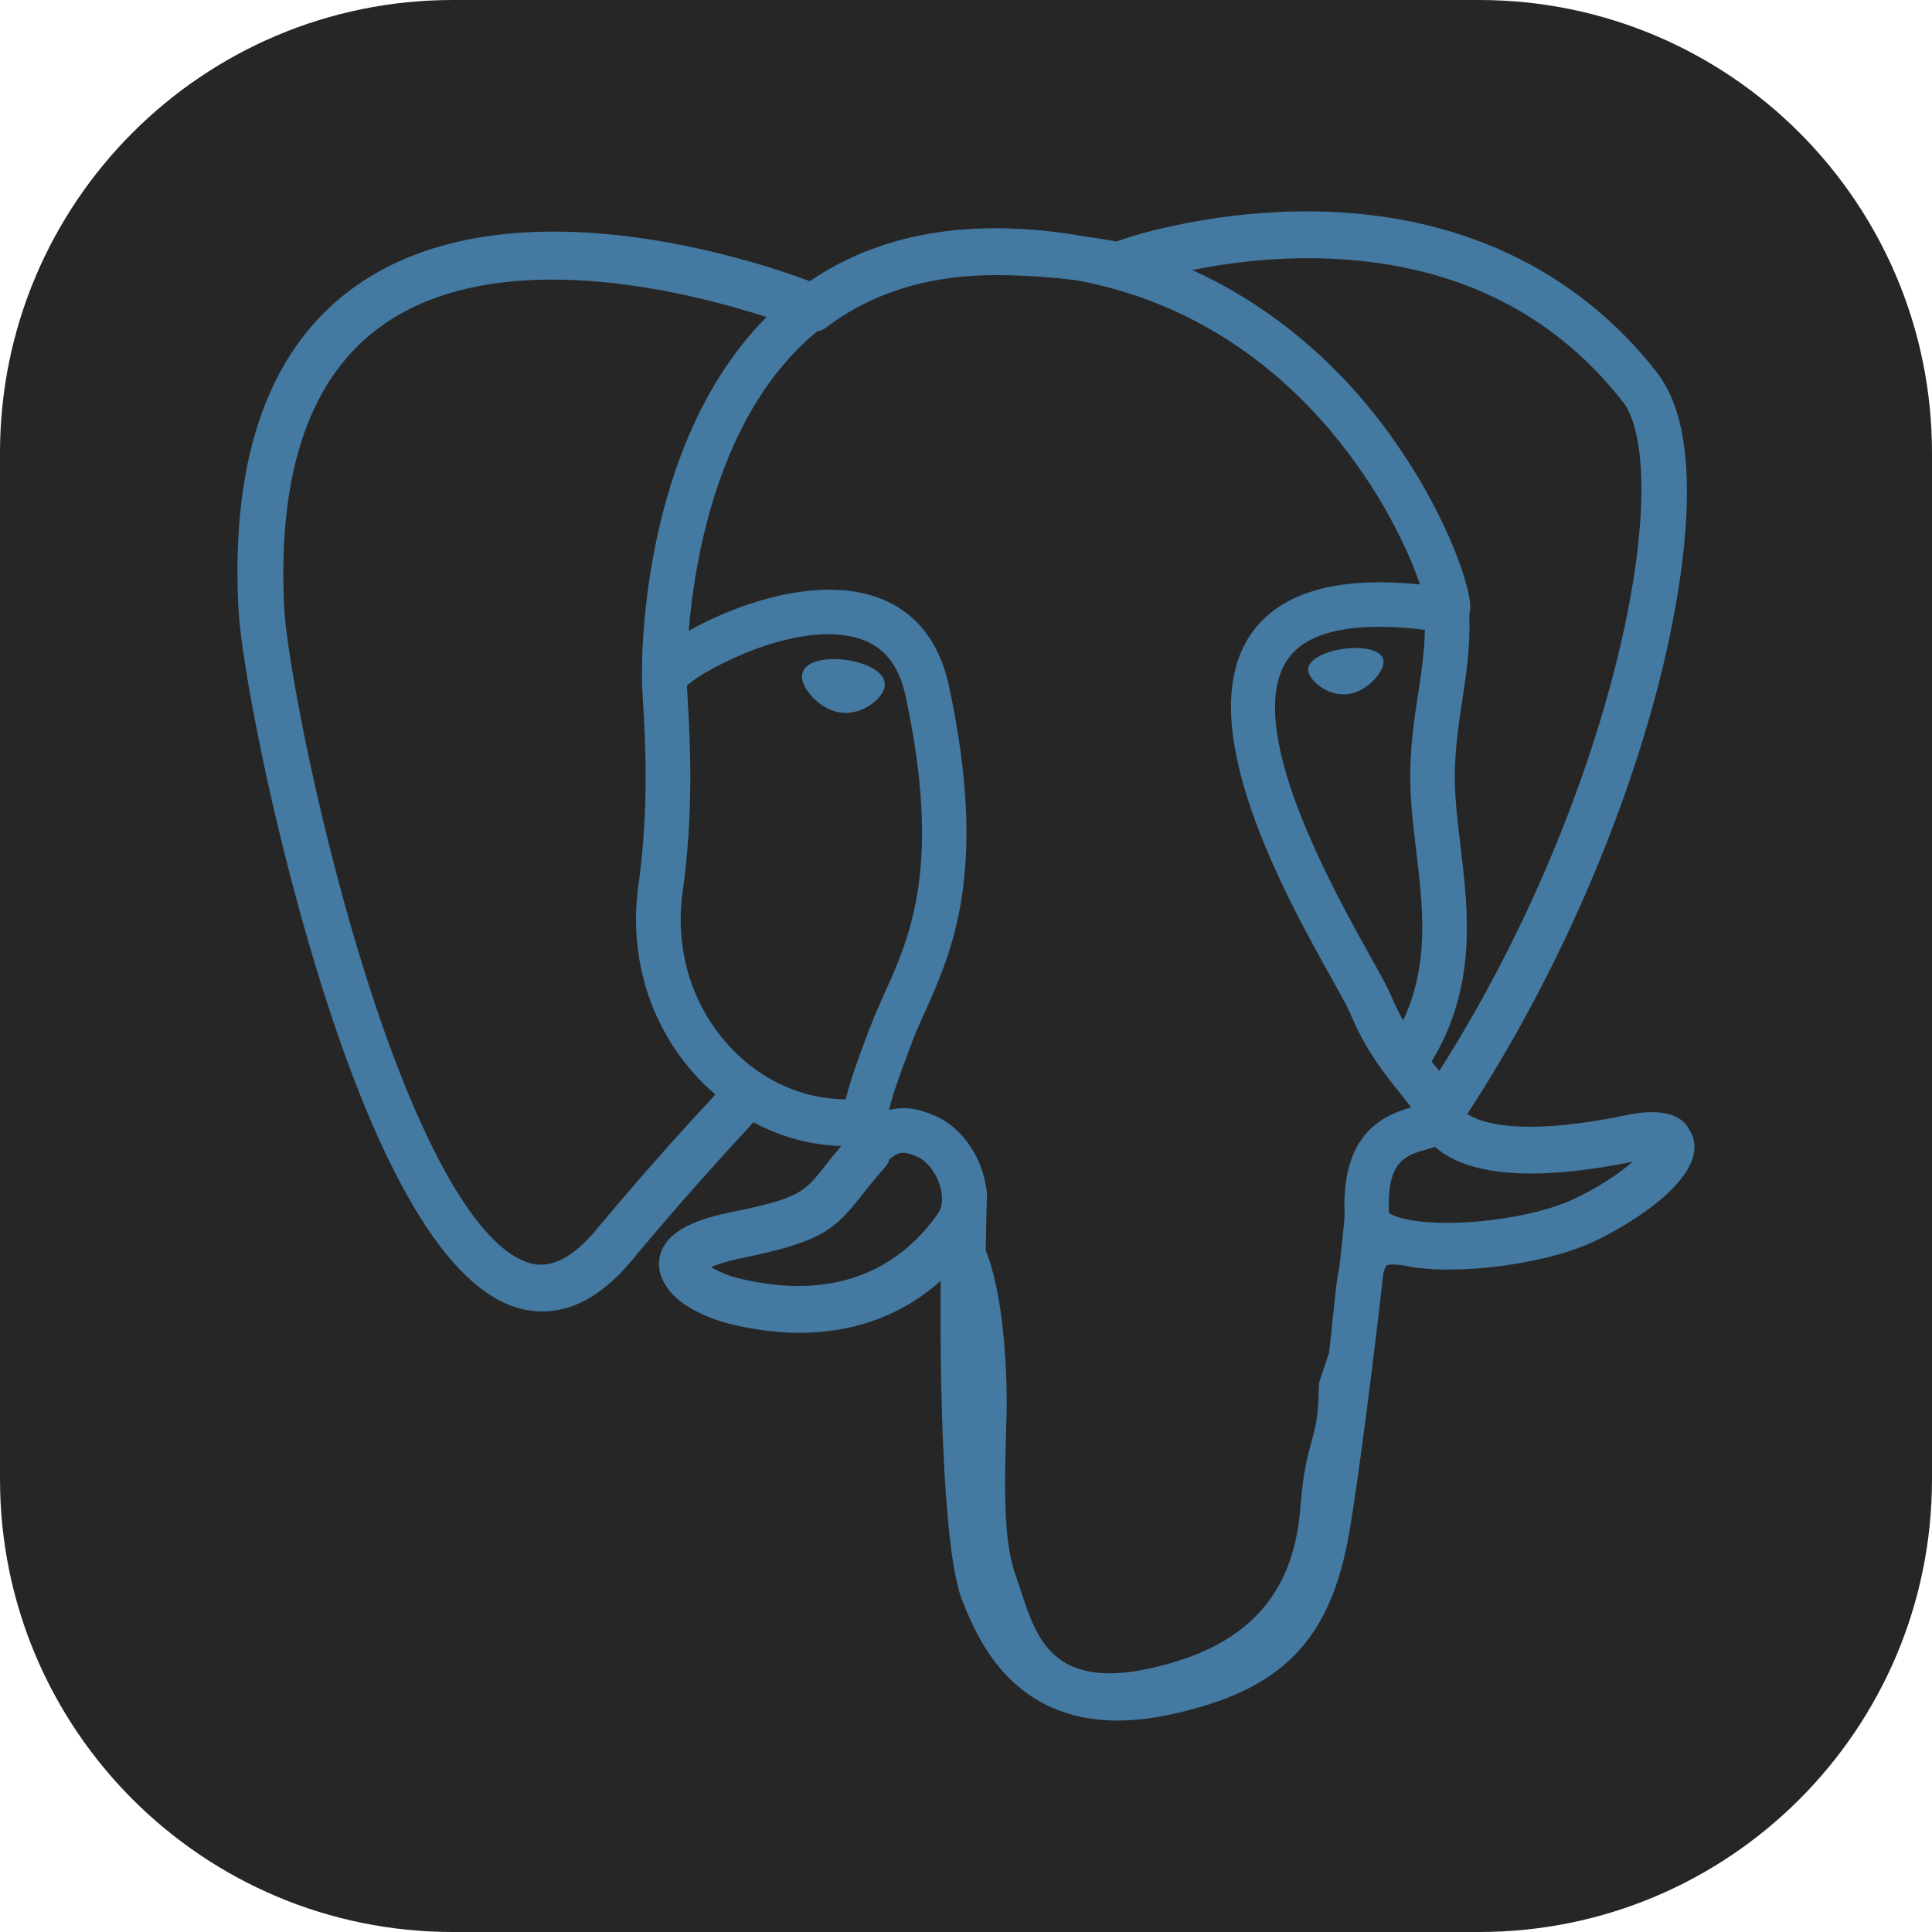
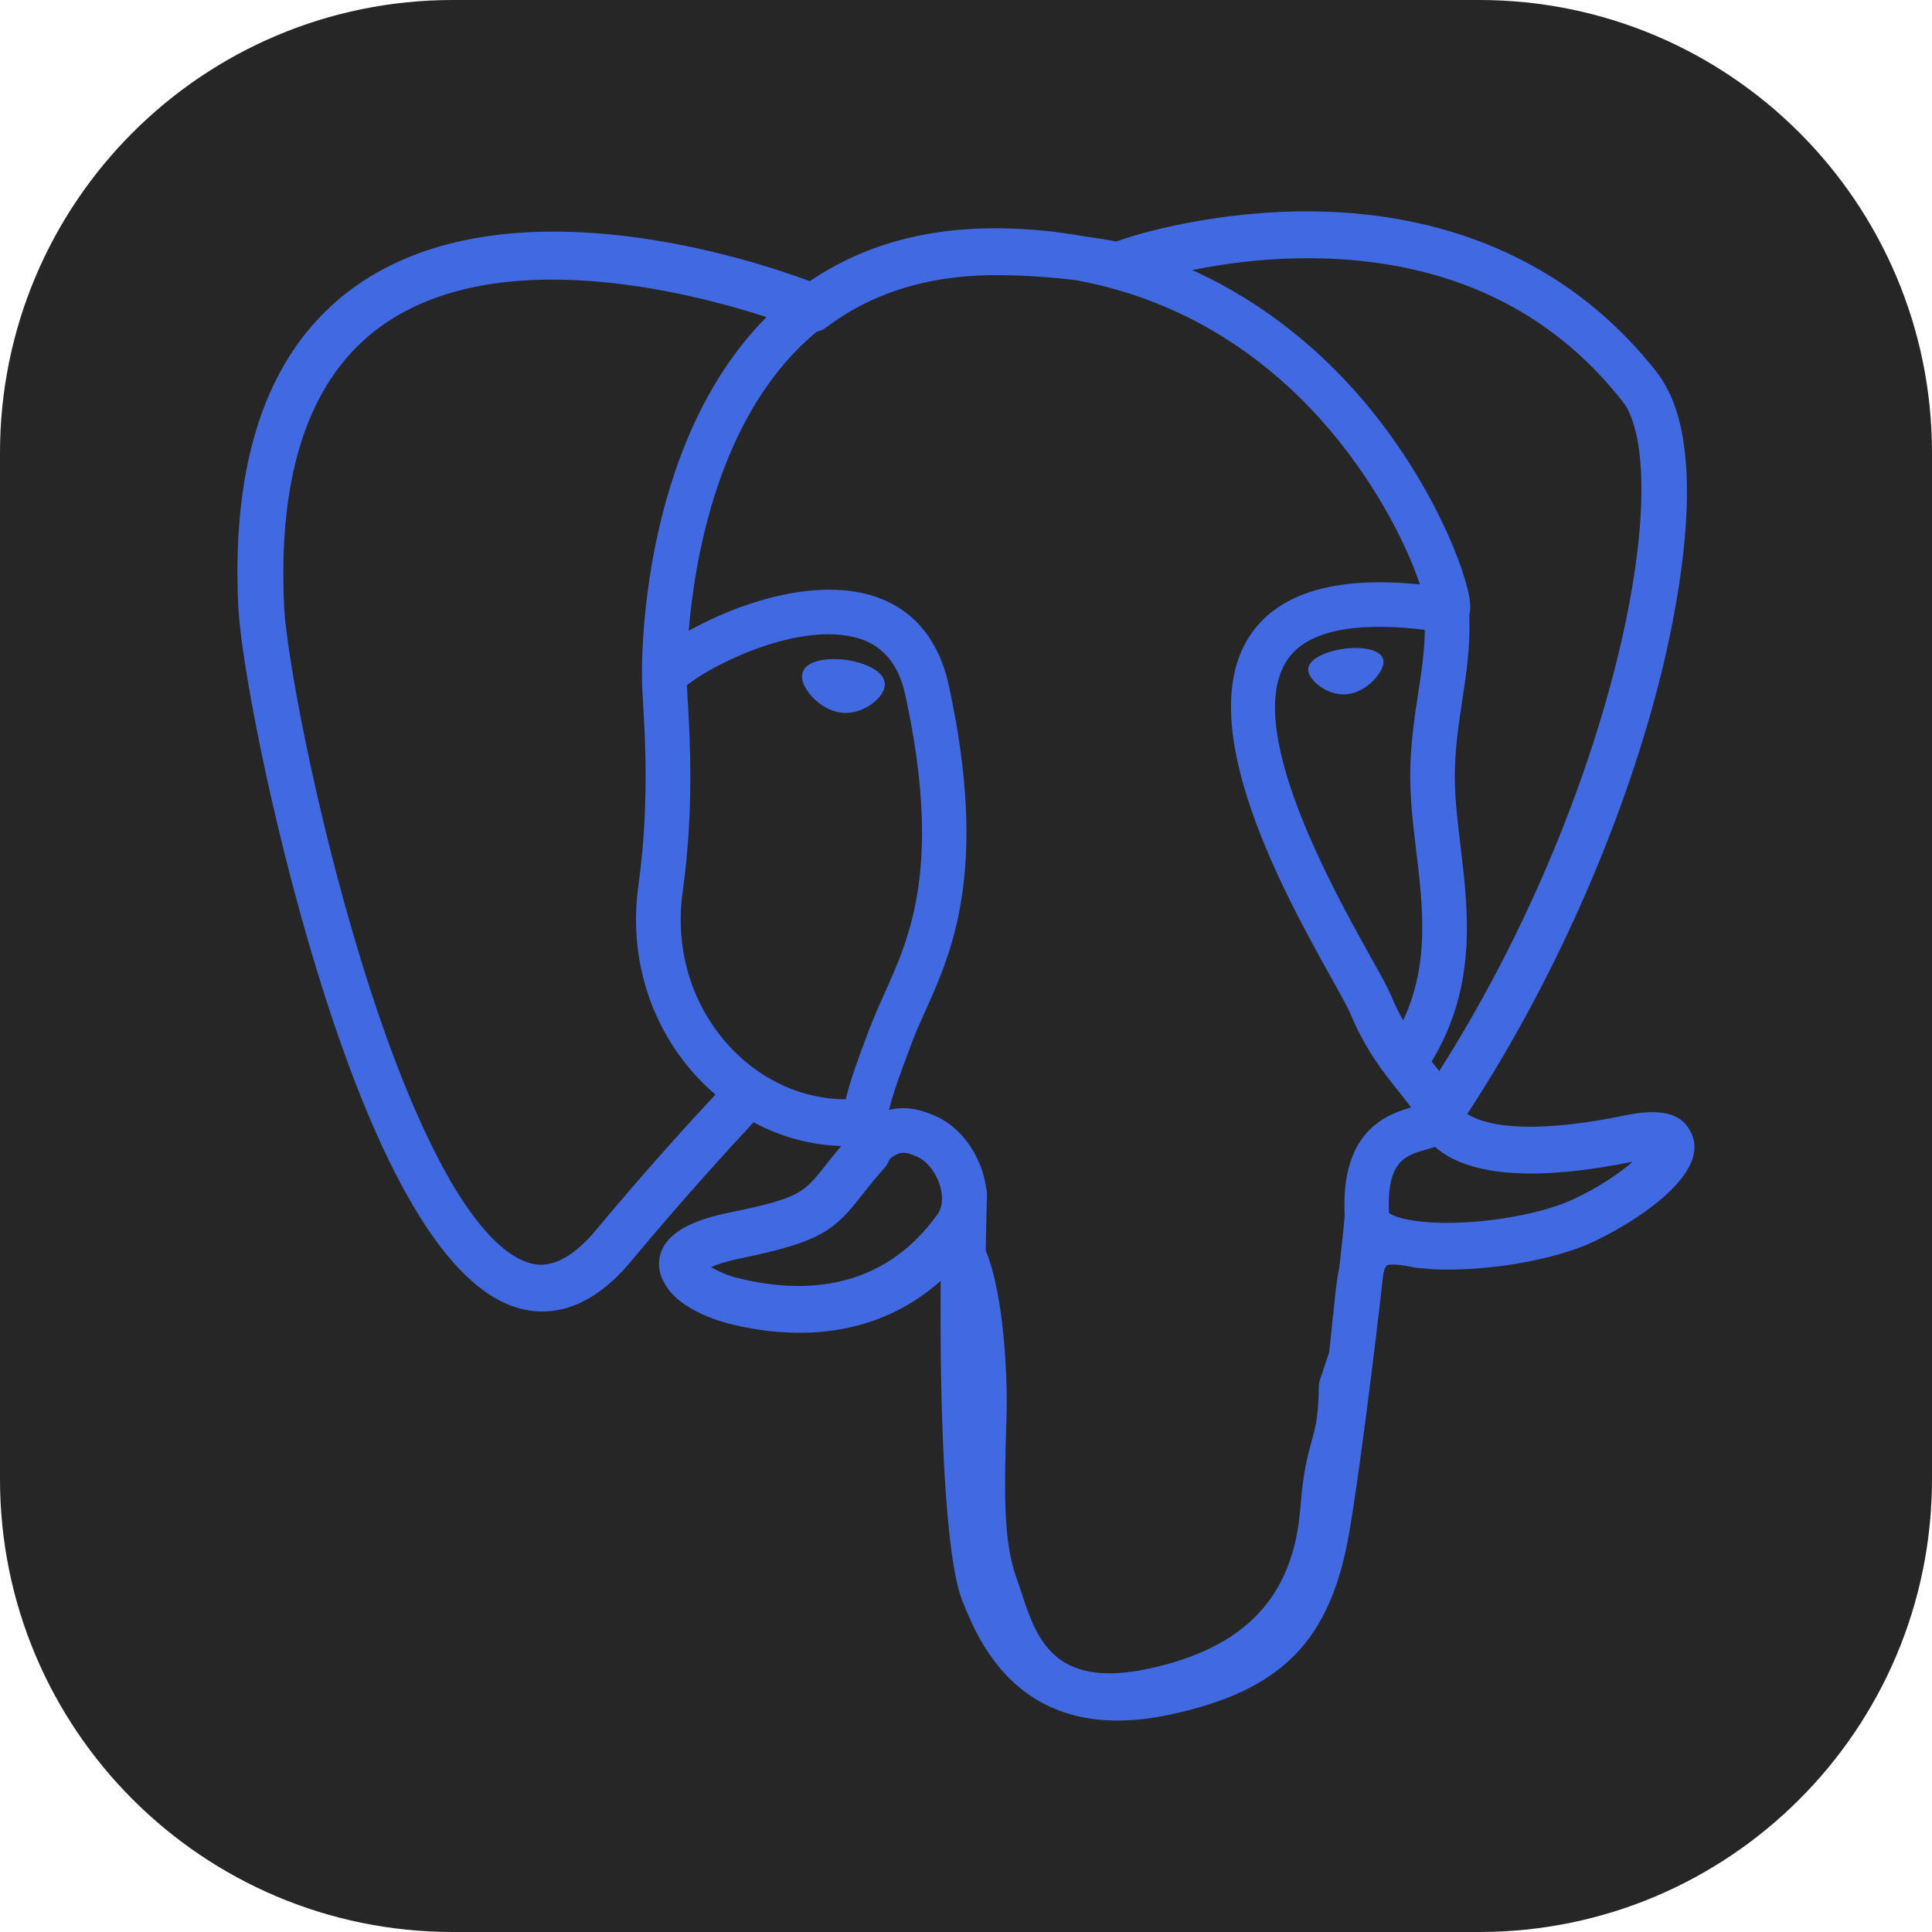
<svg xmlns="http://www.w3.org/2000/svg" width="256" height="256" viewBox="0 0 256 256" fill="none">
  <rect width="256" height="256" rx="60" fill="#262626" />
-   <svg x="28" y="28" width="200" height="200" viewBox="0 0 24 24" fill="#4479A1" preserveAspectRatio="xMidYMid meet">
-     <path d="M23.559 14.723a.527.527 0 0 0-.056-.119c-.139-.263-.477-.342-1.007-.232-1.653.341-2.293.131-2.526-.019 1.342-2.048 2.445-4.522 3.041-6.83.271-1.051.798-3.524.122-4.732a1.564 1.564 0 0 0-.151-.235C21.693.909 19.801.025 17.51.001c-1.495-.016-2.771.346-3.116.479a9.449 9.449 0 0 0-.516-.082 8.044 8.044 0 0 0-1.311-.128c-1.182-.018-2.204.264-3.05.841-.857-.321-4.789-1.645-7.222.079C.936 2.153.309 3.873.43 6.304c.041.818.507 3.334 1.242 5.744.46 1.506.939 2.702 1.433 3.582.553.994 1.126 1.593 1.714 1.79.447.149 1.133.144 1.858-.728.801-.964 1.59-1.826 1.945-2.207.435.235.906.362 1.39.377a.057.057 0 0 0 0.0.004 11.031 11.031 0 0 0-.247.305c-.339.43-.409.52-1.5.744-.31.064-1.134.234-1.146.811-.003.122.033.231.092.327.227.423.922.61 1.015.633 1.335.334 2.504.092 3.371-.679-.017 2.231.077 4.417.345 5.087.221.553.762 1.905 2.469 1.904.251 0 .526-.029.83-.094 1.782-.382 2.556-1.17 2.855-2.906.15-.871.402-2.875.539-4.101.017-.07.036-.121.057-.136.001-.001.07-.047.427.031a.367.367 0 0 0 .044.007l.254.022.015.001c.847.038 1.911-.143 2.531-.431.644-.299 1.806-1.032 1.595-1.67zM2.371 11.877c-.744-2.436-1.178-4.885-1.212-5.572-.109-2.171.417-3.683 1.562-4.493 1.837-1.299 4.84-.541 6.108-.13-.003.003-.007.006-.01.009-2.024 2.044-1.976 5.536-1.971 5.75-0.0.082.007.199.016.359.035.587.1 1.68-.073 2.918-.161 1.15.194 2.276.973 3.089.081.084.165.163.252.237-.347.371-1.1 1.193-1.903 2.158-.568.682-.96.552-1.089.509-.392-.131-.813-.587-1.238-1.322-.48-.839-.964-2.032-1.415-3.513zm6.007 5.087c-.171-.043-.327-.113-.432-.177.089-.039.237-.09.483-.141 1.283-.264 1.482-.451 1.914-1.0.099-.126.212-.269.367-.443a.355.355 0 0 0 .074-.13c.171-.151.272-.11.437-.042.156.065.308.26.369.475.029.102.062.294-.045.444-.904 1.266-2.222 1.249-3.168 1.013zm2.094-3.988-.052.141c-.133.357-.257.688-.333 1.003-.667-.002-1.317-.287-1.81-.802-.628-.655-.913-1.566-.782-2.5.183-1.308.115-2.447.079-3.059-.005-.086-.009-.161-.012-.22.296-.262 1.666-.996 2.643-.772.446.102.718.406.831.928.585 2.704.077 3.831-.33 4.736-.084.187-.163.363-.231.545zm7.364 4.572c-.017.177-.036.376-.062.596l-.146.438a.355.355 0 0 0-.018.108c-.006.475-.054.649-.115.869-.063.229-.135.489-.179 1.058-.11 1.414-.878 2.227-2.417 2.557-1.516.325-1.784-.497-2.021-1.222a6.582 6.582 0 0 0-.077-.227c-.215-.586-.191-1.412-.157-2.555.017-.561-.025-1.901-.33-2.646.004-.293.011-.591.019-.892a.353.353 0 0 0-.015-.113 1.493 1.493 0 0 0-.044-.208c-.123-.428-.421-.787-.78-.935-.142-.059-.404-.167-.718-.087.067-.276.183-.588.309-.925l.053-.142c.059-.16.134-.326.213-.501.426-.948 1.011-2.245.377-5.177-.237-1.098-1.03-1.634-2.232-1.51-.721.075-1.38.365-1.709.532a5.672 5.672 0 0 0-.196.104c.092-1.106.439-3.174 1.736-4.482a4.031 4.031 0 0 1 .303-.276.353.353 0 0 0 .145-.064c.752-.571 1.694-.851 2.802-.833.409.007.802.034 1.174.081 1.939.354 3.244 1.447 4.036 2.383.814.962 1.255 1.931 1.431 2.454-1.323-.135-2.223.127-2.68.779-.993 1.419.543 4.173 1.281 5.496.135.243.252.452.289.541.24.583.551.971.779 1.255.07.087.137.171.189.245-.401.116-1.121.383-1.055 1.717-.012.156-.042.447-.083.815-.046.208-.07.46-.099.766zm.89-1.621c-.041-.832.269-.918.597-1.01a2.857 2.857 0 0 0 .135-.041 1.202 1.202 0 0 0 .134.103c.57.377 1.582.421 3.007.134-.202.177-.519.399-.953.601-.41.19-1.096.333-1.747.364-.72.034-1.086-.081-1.172-.151zm.57-9.271c-.006.351-.054.669-.105 1.002-.055.358-.112.727-.126 1.176-.014.437.04.891.093 1.33.107.887.216 1.8-.207 2.701a3.527 3.527 0 0 1-.188-.386c-.053-.128-.167-.333-.325-.616-.616-1.104-2.057-3.69-1.319-4.745.38-.543 1.341-.566 2.178-.463zm.228 7.014a12.376 12.376 0 0 0-.085-.107l-.035-.044c.726-1.2.584-2.386.458-3.438-.052-.432-.101-.84-.088-1.223.013-.406.067-.754.118-1.091.064-.415.129-.844.111-1.351.013-.053.019-.116.012-.19-.046-.485-.6-1.938-1.729-3.253-.608-.707-1.49-1.497-2.689-2.039.525-.107 1.233-.203 2.024-.186 2.051.046 3.675.814 4.824 2.282a.908.908 0 0 1 .067.1c.723 1.356-.276 6.275-2.987 10.54zm-8.817-6.116c-.025.179-.309.422-.621.422a.582.582 0 0 1-.081-.006c-.187-.026-.377-.144-.506-.316-.046-.06-.12-.178-.105-.284.005-.04.026-.099.092-.149.118-.089.352-.123.61-.087.316.044.643.194.611.419zm7.931-.411c.011.079-.049.201-.153.31-.068.072-.212.196-.408.223a.546.546 0 0 1-.075.005c-.293 0-.541-.234-.561-.372-.024-.176.264-.311.561-.352.297-.041.611.009.636.185z" />
+   <svg x="28" y="28" width="200" height="200" viewBox="0 0 24 24" preserveAspectRatio="xMidYMid meet">
+     <path fill="#4169E1" d="M23.559 14.723a.527.527 0 0 0-.056-.119c-.139-.263-.477-.342-1.007-.232-1.653.341-2.293.131-2.526-.019 1.342-2.048 2.445-4.522 3.041-6.83.271-1.051.798-3.524.122-4.732a1.564 1.564 0 0 0-.151-.235C21.693.909 19.801.025 17.51.001c-1.495-.016-2.771.346-3.116.479a9.449 9.449 0 0 0-.516-.082 8.044 8.044 0 0 0-1.311-.128c-1.182-.018-2.204.264-3.05.841-.857-.321-4.789-1.645-7.222.079C.936 2.153.309 3.873.43 6.304c.041.818.507 3.334 1.242 5.744.46 1.506.939 2.702 1.433 3.582.553.994 1.126 1.593 1.714 1.79.447.149 1.133.144 1.858-.728.801-.964 1.59-1.826 1.945-2.207.435.235.906.362 1.39.377a.057.057 0 0 0 0.0.004 11.031 11.031 0 0 0-.247.305c-.339.43-.409.52-1.5.744-.31.064-1.134.234-1.146.811-.003.122.033.231.092.327.227.423.922.61 1.015.633 1.335.334 2.504.092 3.371-.679-.017 2.231.077 4.417.345 5.087.221.553.762 1.905 2.469 1.904.251 0 .526-.029.83-.094 1.782-.382 2.556-1.17 2.855-2.906.15-.871.402-2.875.539-4.101.017-.07.036-.121.057-.136.001-.001.07-.047.427.031a.367.367 0 0 0 .044.007l.254.022.015.001c.847.038 1.911-.143 2.531-.431.644-.299 1.806-1.032 1.595-1.67zM2.371 11.877c-.744-2.436-1.178-4.885-1.212-5.572-.109-2.171.417-3.683 1.562-4.493 1.837-1.299 4.84-.541 6.108-.13-.003.003-.007.006-.01.009-2.024 2.044-1.976 5.536-1.971 5.75-0.0.082.007.199.016.359.035.587.1 1.68-.073 2.918-.161 1.15.194 2.276.973 3.089.081.084.165.163.252.237-.347.371-1.1 1.193-1.903 2.158-.568.682-.96.552-1.089.509-.392-.131-.813-.587-1.238-1.322-.48-.839-.964-2.032-1.415-3.513zm6.007 5.087c-.171-.043-.327-.113-.432-.177.089-.039.237-.09.483-.141 1.283-.264 1.482-.451 1.914-1.0.099-.126.212-.269.367-.443a.355.355 0 0 0 .074-.13c.171-.151.272-.11.437-.042.156.065.308.26.369.475.029.102.062.294-.045.444-.904 1.266-2.222 1.249-3.168 1.013zm2.094-3.988-.052.141c-.133.357-.257.688-.333 1.003-.667-.002-1.317-.287-1.81-.802-.628-.655-.913-1.566-.782-2.5.183-1.308.115-2.447.079-3.059-.005-.086-.009-.161-.012-.22.296-.262 1.666-.996 2.643-.772.446.102.718.406.831.928.585 2.704.077 3.831-.33 4.736-.084.187-.163.363-.231.545zm7.364 4.572c-.017.177-.036.376-.062.596l-.146.438a.355.355 0 0 0-.018.108c-.006.475-.054.649-.115.869-.063.229-.135.489-.179 1.058-.11 1.414-.878 2.227-2.417 2.557-1.516.325-1.784-.497-2.021-1.222a6.582 6.582 0 0 0-.077-.227c-.215-.586-.191-1.412-.157-2.555.017-.561-.025-1.901-.33-2.646.004-.293.011-.591.019-.892a.353.353 0 0 0-.015-.113 1.493 1.493 0 0 0-.044-.208c-.123-.428-.421-.787-.78-.935-.142-.059-.404-.167-.718-.087.067-.276.183-.588.309-.925l.053-.142c.059-.16.134-.326.213-.501.426-.948 1.011-2.245.377-5.177-.237-1.098-1.03-1.634-2.232-1.51-.721.075-1.38.365-1.709.532a5.672 5.672 0 0 0-.196.104c.092-1.106.439-3.174 1.736-4.482a4.031 4.031 0 0 1 .303-.276.353.353 0 0 0 .145-.064c.752-.571 1.694-.851 2.802-.833.409.007.802.034 1.174.081 1.939.354 3.244 1.447 4.036 2.383.814.962 1.255 1.931 1.431 2.454-1.323-.135-2.223.127-2.68.779-.993 1.419.543 4.173 1.281 5.496.135.243.252.452.289.541.24.583.551.971.779 1.255.07.087.137.171.189.245-.401.116-1.121.383-1.055 1.717-.012.156-.042.447-.083.815-.046.208-.07.46-.099.766zm.89-1.621c-.041-.832.269-.918.597-1.01a2.857 2.857 0 0 0 .135-.041 1.202 1.202 0 0 0 .134.103c.57.377 1.582.421 3.007.134-.202.177-.519.399-.953.601-.41.19-1.096.333-1.747.364-.72.034-1.086-.081-1.172-.151zm.57-9.271c-.006.351-.054.669-.105 1.002-.055.358-.112.727-.126 1.176-.014.437.04.891.093 1.33.107.887.216 1.8-.207 2.701a3.527 3.527 0 0 1-.188-.386c-.053-.128-.167-.333-.325-.616-.616-1.104-2.057-3.69-1.319-4.745.38-.543 1.341-.566 2.178-.463zm.228 7.014a12.376 12.376 0 0 0-.085-.107l-.035-.044c.726-1.2.584-2.386.458-3.438-.052-.432-.101-.84-.088-1.223.013-.406.067-.754.118-1.091.064-.415.129-.844.111-1.351.013-.053.019-.116.012-.19-.046-.485-.6-1.938-1.729-3.253-.608-.707-1.49-1.497-2.689-2.039.525-.107 1.233-.203 2.024-.186 2.051.046 3.675.814 4.824 2.282a.908.908 0 0 1 .067.1c.723 1.356-.276 6.275-2.987 10.54zm-8.817-6.116c-.025.179-.309.422-.621.422a.582.582 0 0 1-.081-.006c-.187-.026-.377-.144-.506-.316-.046-.06-.12-.178-.105-.284.005-.04.026-.099.092-.149.118-.089.352-.123.61-.087.316.044.643.194.611.419zm7.931-.411c.011.079-.049.201-.153.31-.068.072-.212.196-.408.223a.546.546 0 0 1-.075.005c-.293 0-.541-.234-.561-.372-.024-.176.264-.311.561-.352.297-.041.611.009.636.185z" />
  </svg>
</svg>
